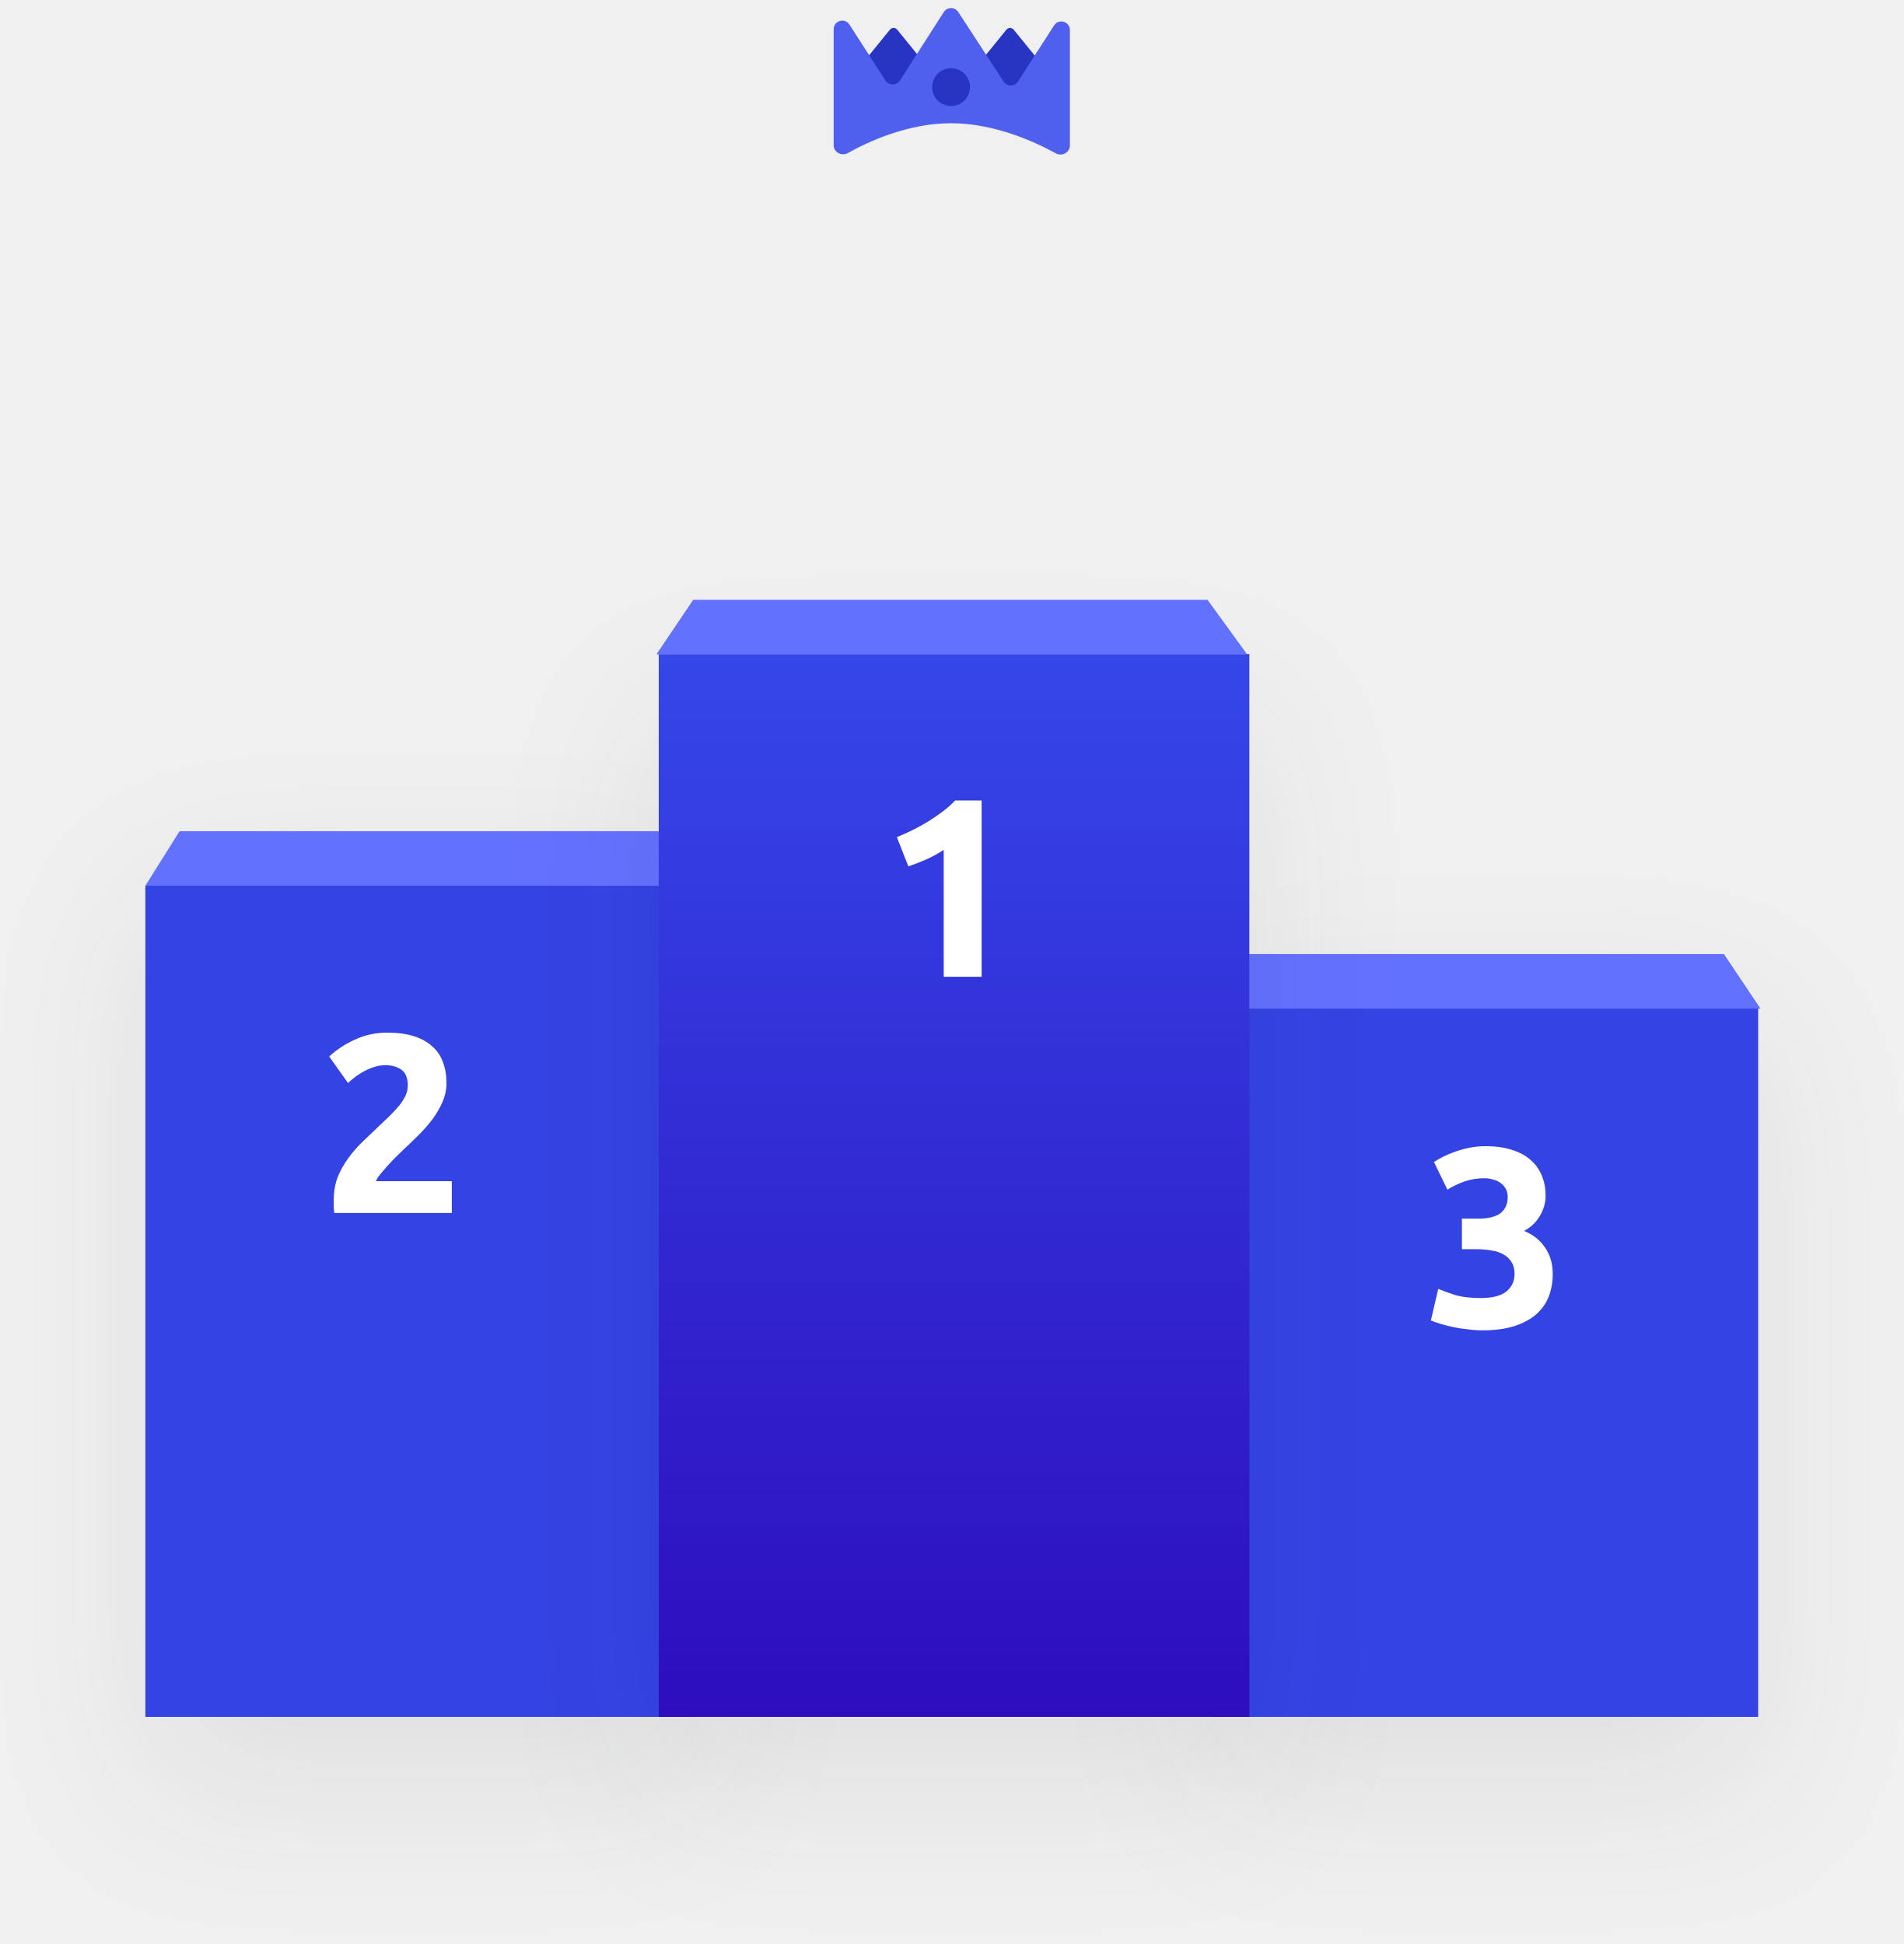
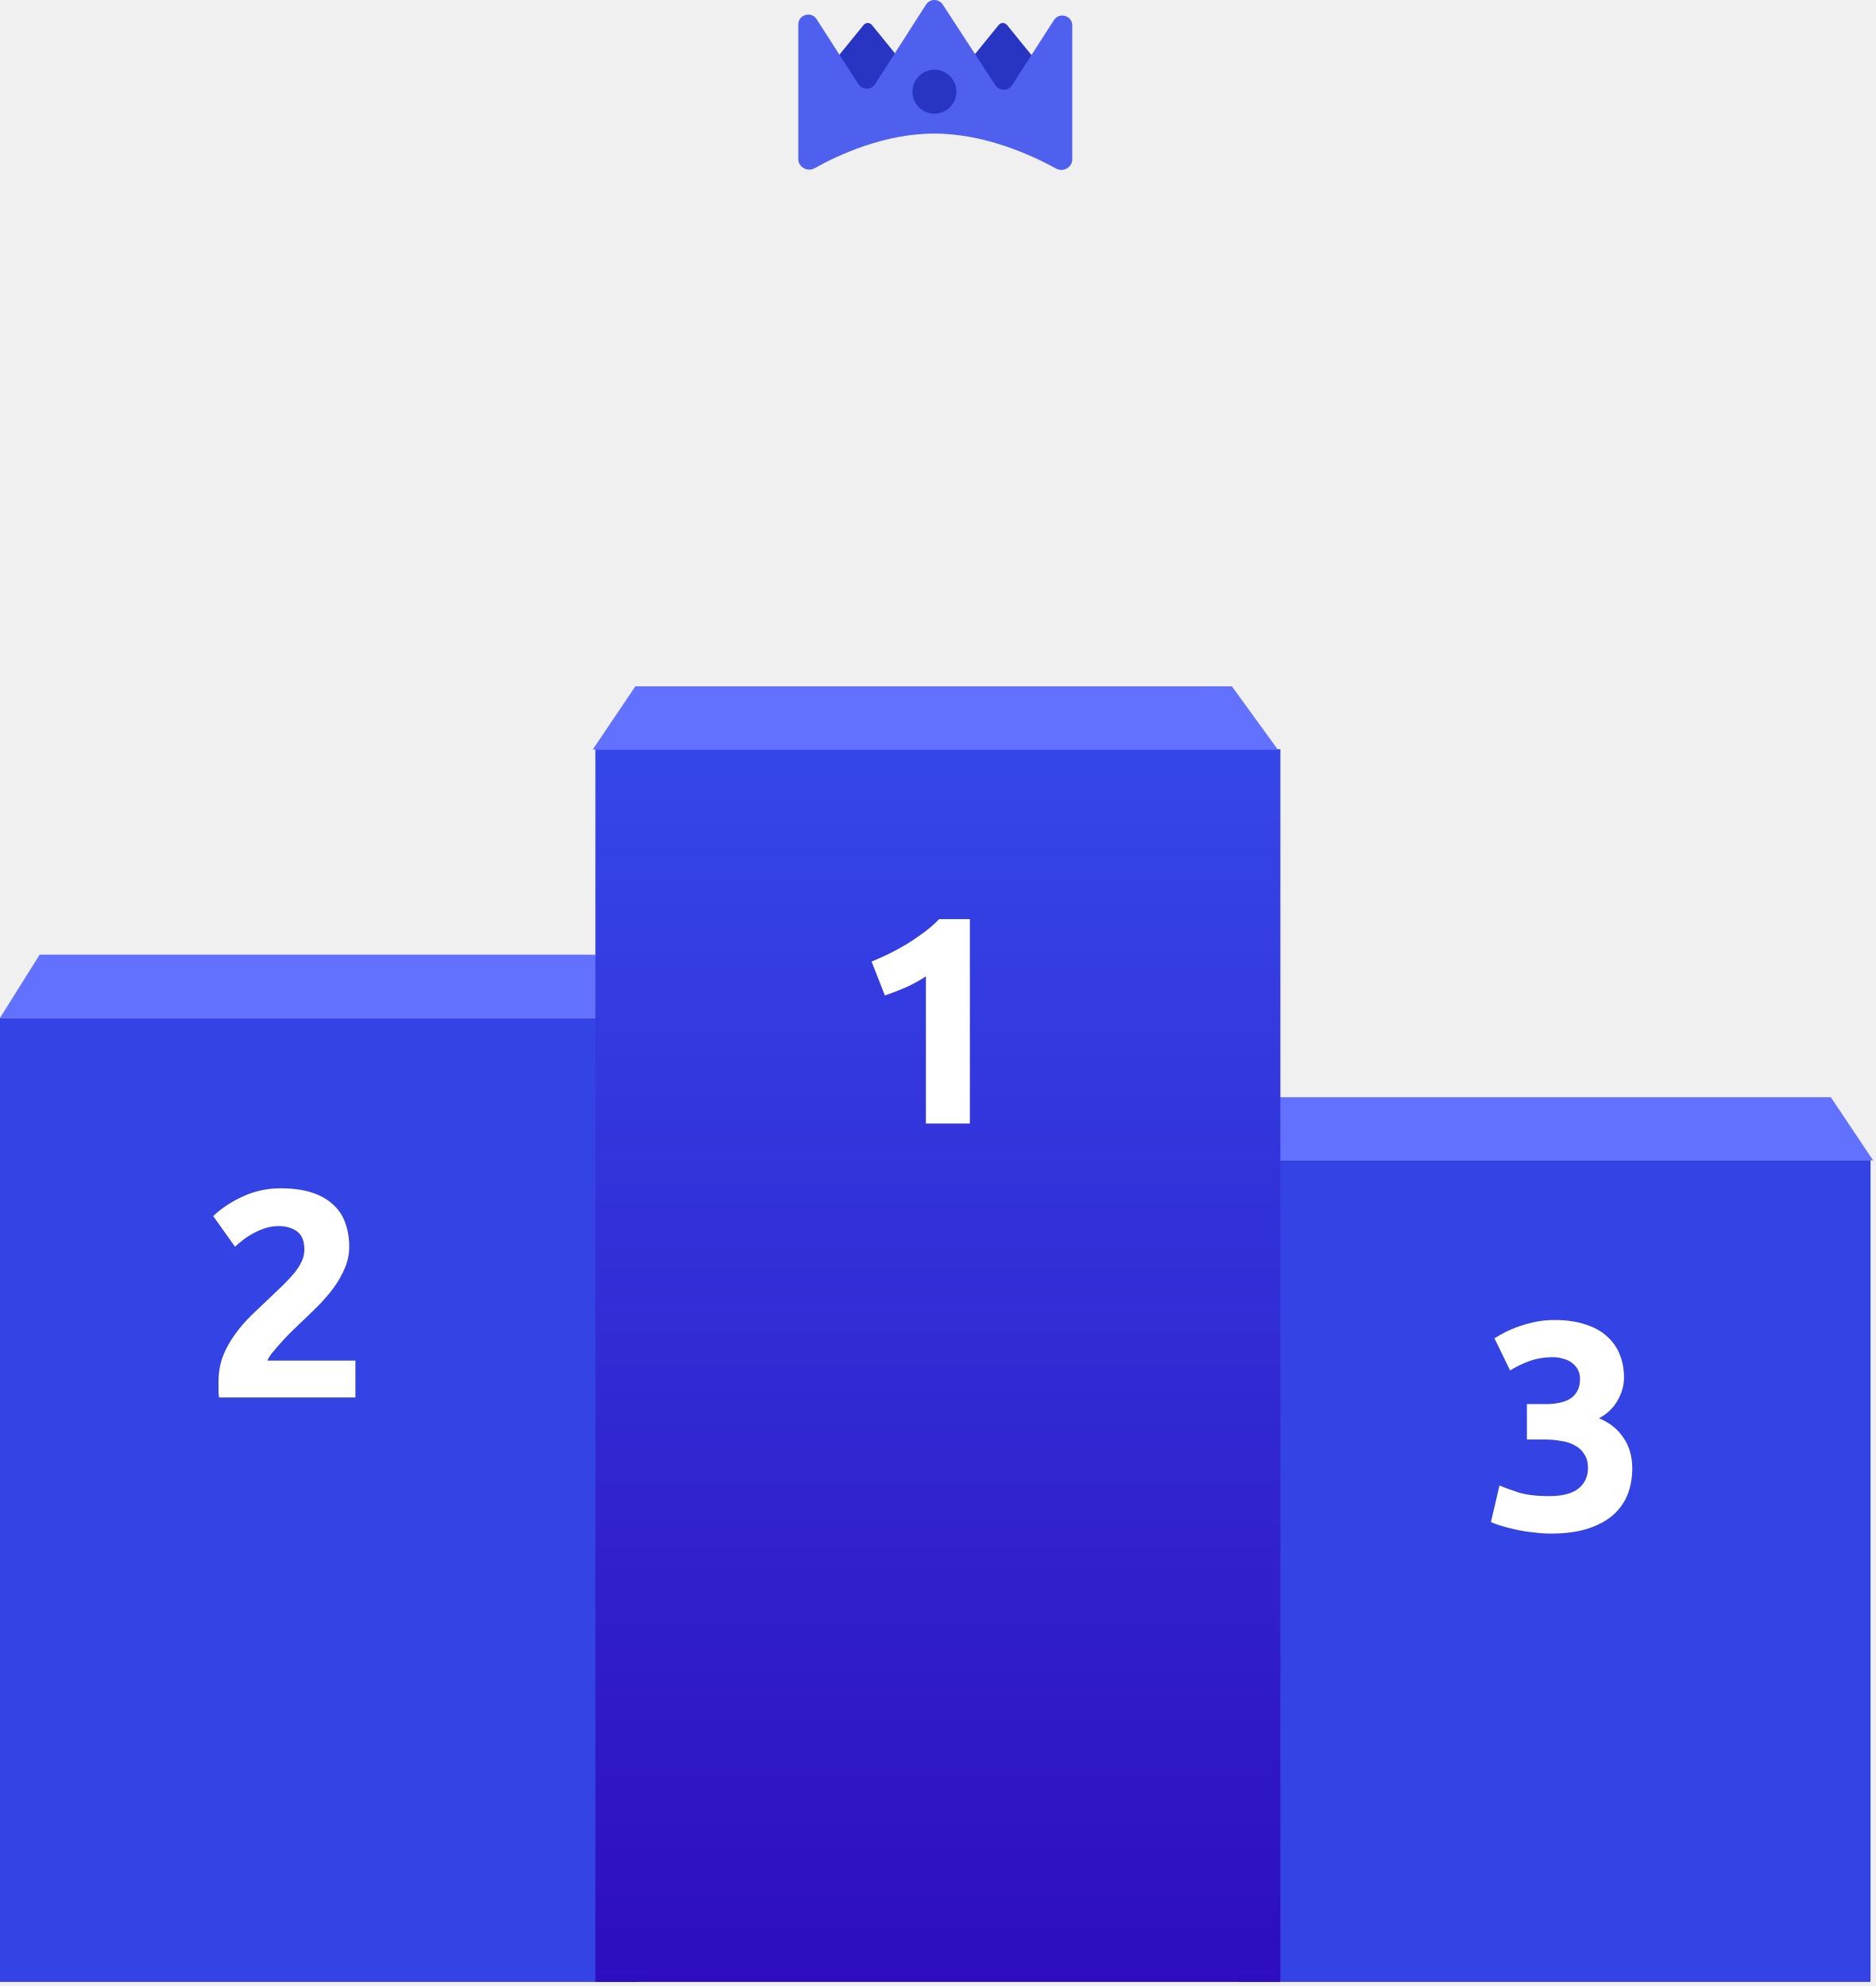
- <svg xmlns="http://www.w3.org/2000/svg" width="419" height="428" viewBox="0 0 419 428" fill="none">
-   <g filter="url(#filter0_d_26137_145037)">
-     <path d="M32 195h121v183H32V195Z" fill="#3443E4" />
-     <path d="M98.276 238.438c0 1.419-.28 2.782-.84 4.088a19.593 19.593 0 0 1-2.184 3.808 32.423 32.423 0 0 1-3.024 3.472 128.743 128.743 0 0 1-3.304 3.192c-.56.523-1.176 1.12-1.848 1.792a46.002 46.002 0 0 0-1.848 1.96 57.047 57.047 0 0 0-1.624 1.904c-.448.56-.728 1.027-.84 1.4h16.688v7H73.58c-.075-.41-.112-.933-.112-1.568v-1.344c0-1.792.28-3.434.84-4.928a18.686 18.686 0 0 1 2.296-4.144 26.487 26.487 0 0 1 3.136-3.64 310.07 310.07 0 0 0 3.528-3.36c.896-.858 1.736-1.661 2.52-2.408a35.698 35.698 0 0 0 2.072-2.24c.597-.746 1.064-1.474 1.4-2.184a5.415 5.415 0 0 0 .504-2.24c0-1.642-.467-2.8-1.4-3.472-.933-.672-2.09-1.008-3.472-1.008-1.008 0-1.96.168-2.856.504-.859.299-1.661.672-2.408 1.12-.71.411-1.325.84-1.848 1.288a13.94 13.94 0 0 0-1.176 1.008l-4.144-5.824c1.643-1.53 3.547-2.781 5.712-3.752 2.203-1.008 4.555-1.512 7.056-1.512 2.277 0 4.237.262 5.88.784 1.643.523 2.987 1.27 4.032 2.24a8.005 8.005 0 0 1 2.352 3.472c.523 1.344.784 2.875.784 4.592Z" fill="white" />
-     <path d="M39.526 183 32 195h121l-8.105-12H39.526Z" fill="#6371FF" />
+ <svg xmlns="http://www.w3.org/2000/svg" width="356" height="377" viewBox="0 0 356 377" version="1.1" xml:space="preserve" fill-rule="evenodd" clip-rule="evenodd" stroke-linejoin="round" stroke-miterlimit="2">
+   <g>
+     <rect x="0" y="193.226" width="121" height="183" fill="#3443e4" fill-rule="nonzero" />
+     <path d="M66.276 236.664c0 1.419-.28 2.782-.84 4.088a19.597 19.597 0 0 1-2.184 3.808 32.308 32.308 0 0 1-3.024 3.472 127.526 127.526 0 0 1-3.304 3.192c-.56.523-1.176 1.12-1.848 1.792a46.22 46.22 0 0 0-1.848 1.96 57.627 57.627 0 0 0-1.624 1.904c-.448.56-.728 1.027-.84 1.4h16.688v7H41.58c-.075-.41-.112-.933-.112-1.568v-1.344c0-1.792.28-3.434.84-4.928a18.667 18.667 0 0 1 2.296-4.144 26.525 26.525 0 0 1 3.136-3.64 310.915 310.915 0 0 0 3.528-3.36c.896-.858 1.736-1.661 2.52-2.408a35.671 35.671 0 0 0 2.072-2.24c.597-.746 1.064-1.474 1.4-2.184a5.419 5.419 0 0 0 .504-2.24c0-1.642-.467-2.8-1.4-3.472-.933-.672-2.09-1.008-3.472-1.008-1.008 0-1.96.168-2.856.504-.859.299-1.661.672-2.408 1.12-.71.411-1.325.84-1.848 1.288-.41.314-.803.651-1.176 1.008l-4.144-5.824c1.643-1.53 3.547-2.781 5.712-3.752 2.203-1.008 4.555-1.512 7.056-1.512 2.277 0 4.237.262 5.88.784 1.643.523 2.987 1.27 4.032 2.24a7.997 7.997 0 0 1 2.352 3.472c.523 1.344.784 2.875.784 4.592Z" fill="#fff" fill-rule="nonzero" />
+     <path d="m7.526 181.226-7.526 12h121l-8.105-12H7.526Z" fill="#6371ff" fill-rule="nonzero" />
  </g>
-   <g filter="url(#filter1_d_26137_145037)">
-     <path d="M267 222h120v156H267V222Z" fill="#3443E4" />
-     <path d="M326.268 292.894c-1.008 0-2.072-.074-3.192-.224a29.493 29.493 0 0 1-3.248-.504 34.935 34.935 0 0 1-2.856-.728c-.859-.261-1.531-.504-2.016-.728l1.624-6.944c.971.411 2.203.859 3.696 1.344 1.531.448 3.416.672 5.656.672 2.576 0 4.461-.485 5.656-1.456 1.195-.97 1.792-2.277 1.792-3.92 0-1.008-.224-1.848-.672-2.52a4.428 4.428 0 0 0-1.736-1.68c-.747-.448-1.643-.746-2.688-.896a17.903 17.903 0 0 0-3.248-.28h-3.248v-6.72h3.696c.821 0 1.605-.074 2.352-.224.784-.149 1.475-.392 2.072-.728a4.017 4.017 0 0 0 1.4-1.456c.373-.634.56-1.418.56-2.352 0-.709-.149-1.325-.448-1.848a3.908 3.908 0 0 0-1.176-1.288c-.448-.336-.989-.578-1.624-.728a6.178 6.178 0 0 0-1.848-.28c-1.605 0-3.099.243-4.48.728a18.897 18.897 0 0 0-3.696 1.792l-2.968-6.104a31.837 31.837 0 0 1 2.072-1.176c.821-.41 1.717-.784 2.688-1.12a24.721 24.721 0 0 1 3.08-.84 17.958 17.958 0 0 1 3.528-.336c2.277 0 4.237.28 5.88.84 1.68.523 3.061 1.288 4.144 2.296a8.972 8.972 0 0 1 2.408 3.472c.523 1.307.784 2.744.784 4.312 0 1.531-.429 3.024-1.288 4.48a8.547 8.547 0 0 1-3.472 3.248c2.016.822 3.565 2.054 4.648 3.696 1.12 1.606 1.68 3.547 1.68 5.824 0 1.792-.299 3.454-.896 4.984-.597 1.494-1.531 2.8-2.8 3.92-1.269 1.083-2.893 1.942-4.872 2.576-1.941.598-4.256.896-6.944.896Z" fill="white" />
-     <path d="m274.964 210.054-7.464 12h120l-8.038-12H274.964Z" fill="#6371FF" />
+   <g>
+     <rect x="235" y="220.226" width="120" height="156" fill="#3443e4" fill-rule="nonzero" />
+     <path d="M294.268 291.12c-1.008 0-2.072-.074-3.192-.224a29.425 29.425 0 0 1-3.248-.504 34.62 34.62 0 0 1-2.856-.728c-.859-.261-1.531-.504-2.016-.728l1.624-6.944c.971.411 2.203.859 3.696 1.344 1.531.448 3.416.672 5.656.672 2.576 0 4.461-.485 5.656-1.456 1.195-.97 1.792-2.277 1.792-3.92 0-1.008-.224-1.848-.672-2.52a4.43 4.43 0 0 0-1.736-1.68c-.747-.448-1.643-.746-2.688-.896a17.953 17.953 0 0 0-3.248-.28h-3.248v-6.72h3.696c.821 0 1.605-.074 2.352-.224.784-.149 1.475-.392 2.072-.728a4.013 4.013 0 0 0 1.4-1.456c.373-.634.56-1.418.56-2.352 0-.709-.149-1.325-.448-1.848a3.91 3.91 0 0 0-1.176-1.288c-.448-.336-.989-.578-1.624-.728a6.19 6.19 0 0 0-1.848-.28c-1.605 0-3.099.243-4.48.728a18.88 18.88 0 0 0-3.696 1.792l-2.968-6.104a31.79 31.79 0 0 1 2.072-1.176c.821-.41 1.717-.784 2.688-1.12a24.809 24.809 0 0 1 3.08-.84 18.009 18.009 0 0 1 3.528-.336c2.277 0 4.237.28 5.88.84 1.68.523 3.061 1.288 4.144 2.296a8.973 8.973 0 0 1 2.408 3.472c.523 1.307.784 2.744.784 4.312 0 1.531-.429 3.024-1.288 4.48a8.548 8.548 0 0 1-3.472 3.248c2.016.822 3.565 2.054 4.648 3.696 1.12 1.606 1.68 3.547 1.68 5.824 0 1.792-.299 3.454-.896 4.984-.597 1.494-1.531 2.8-2.8 3.92-1.269 1.083-2.893 1.942-4.872 2.576-1.941.598-4.256.896-6.944.896Z" fill="#fff" fill-rule="nonzero" />
+     <path d="m242.964 208.28-7.464 12h120l-8.038-12H242.964Z" fill="#6371ff" fill-rule="nonzero" />
  </g>
-   <g filter="url(#filter2_d_26137_145037)">
-     <path d="M145 144h130v234H145V144Z" fill="url(#paint0_linear_26137_145037)" />
+   <g>
+     <rect x="113" y="142.226" width="130" height="234" fill="url(#_Linear1)" fill-rule="nonzero" />
  </g>
-   <path d="M197.42 184.31a63.033 63.033 0 0 0 3.36-1.512 51.348 51.348 0 0 0 3.472-1.904 52.713 52.713 0 0 0 3.192-2.184 22.725 22.725 0 0 0 2.8-2.464h5.824v38.808h-8.344V187.11a27.222 27.222 0 0 1-3.752 2.072 55.214 55.214 0 0 1-4.032 1.568l-2.52-6.44Z" fill="white" />
-   <path d="m152.586 132.054-8.086 12h130l-8.708-12H152.586Z" fill="#6371FF" />
-   <path d="M195.86 6.562c.456-.562 1.196-.562 1.653 0l5.872 7.228c.457.561.457 1.472 0 2.034l-5.872 7.228c-.457.562-1.197.562-1.653 0l-5.873-7.228c-.457-.562-.457-1.473 0-2.034l5.873-7.228Zm25.638 0c.457-.562 1.197-.562 1.654 0l5.872 7.228c.457.561.457 1.472 0 2.034l-5.872 7.228c-.457.562-1.197.562-1.653 0l-5.873-7.228c-.457-.562-.457-1.473 0-2.034l5.872-7.228Z" fill="#2735C2" />
-   <path d="M235.5 6.615v25.418c0 1.518-1.731 2.475-3.061 1.742-4.523-2.493-13.5-6.645-23.12-6.645-9.538 0-18.271 4.083-22.723 6.582-1.335.749-3.096-.21-3.096-1.74V6.434c0-1.886 2.46-2.608 3.479-1.021l7.927 12.33a1.89 1.89 0 0 0 3.182-.003l9.654-15.094a1.89 1.89 0 0 1 3.176-.014l9.988 15.325a1.89 1.89 0 0 0 3.173-.01l7.942-12.354c1.019-1.586 3.479-.864 3.479 1.022Z" fill="#5060EE" />
-   <circle cx="209.339" cy="19.178" r="4.169" fill="#2735C2" />
+   <path d="M165.42 182.536a62.788 62.788 0 0 0 3.36-1.512 51.464 51.464 0 0 0 3.472-1.904 52.893 52.893 0 0 0 3.192-2.184 22.681 22.681 0 0 0 2.8-2.464h5.824v38.808h-8.344v-27.944a27.24 27.24 0 0 1-3.752 2.072 55.366 55.366 0 0 1-4.032 1.568l-2.52-6.44Z" fill="#fff" fill-rule="nonzero" />
+   <path d="m120.586 130.28-8.086 12h130l-8.708-12H120.586Z" fill="#6371ff" fill-rule="nonzero" />
+   <path d="M163.86 4.788c.456-.562 1.196-.562 1.653 0l5.872 7.228c.457.561.457 1.472 0 2.034l-5.872 7.228c-.457.562-1.197.562-1.653 0l-5.873-7.228c-.457-.562-.457-1.473 0-2.034l5.873-7.228Zm25.638 0c.457-.562 1.197-.562 1.654 0l5.872 7.228c.457.561.457 1.472 0 2.034l-5.872 7.228c-.457.562-1.197.562-1.653 0l-5.873-7.228c-.457-.562-.457-1.473 0-2.034l5.872-7.228Z" fill="#2735c2" fill-rule="nonzero" />
+   <path d="M203.5 4.841v25.418c0 1.518-1.731 2.475-3.061 1.742-4.523-2.493-13.5-6.645-23.12-6.645-9.538 0-18.271 4.083-22.723 6.582-1.335.749-3.096-.21-3.096-1.74V4.66c0-1.886 2.46-2.608 3.479-1.021l7.927 12.33a1.89 1.89 0 0 0 3.182-.003L175.742.872a1.891 1.891 0 0 1 3.176-.014l9.988 15.325a1.891 1.891 0 0 0 3.173-.01l7.942-12.354c1.019-1.586 3.479-.864 3.479 1.022Z" fill="#5060ee" fill-rule="nonzero" />
+   <circle cx="177.339" cy="17.405" r="4.169" fill="#2735c2" />
  <defs>
-     <filter id="filter0_d_26137_145037" x="-3" y="163" width="191" height="265" filterUnits="userSpaceOnUse" color-interpolation-filters="sRGB">
-       <feFlood flood-opacity="0" result="BackgroundImageFix" />
-       <feColorMatrix in="SourceAlpha" type="matrix" values="0 0 0 0 0 0 0 0 0 0 0 0 0 0 0 0 0 0 127 0" result="hardAlpha" />
-       <feOffset dy="15" />
-       <feGaussianBlur stdDeviation="17.5" />
-       <feColorMatrix type="matrix" values="0 0 0 0 0.129 0 0 0 0 0.133 0 0 0 0 0.145 0 0 0 0.08 0" />
-       <feBlend mode="normal" in2="BackgroundImageFix" result="effect1_dropShadow_26137_145037" />
-       <feBlend mode="normal" in="SourceGraphic" in2="effect1_dropShadow_26137_145037" result="shape" />
-     </filter>
-     <filter id="filter1_d_26137_145037" x="232" y="190.054" width="190.5" height="237.946" filterUnits="userSpaceOnUse" color-interpolation-filters="sRGB">
-       <feFlood flood-opacity="0" result="BackgroundImageFix" />
-       <feColorMatrix in="SourceAlpha" type="matrix" values="0 0 0 0 0 0 0 0 0 0 0 0 0 0 0 0 0 0 127 0" result="hardAlpha" />
-       <feOffset dy="15" />
-       <feGaussianBlur stdDeviation="17.5" />
-       <feColorMatrix type="matrix" values="0 0 0 0 0.129 0 0 0 0 0.133 0 0 0 0 0.145 0 0 0 0.08 0" />
-       <feBlend mode="normal" in2="BackgroundImageFix" result="effect1_dropShadow_26137_145037" />
-       <feBlend mode="normal" in="SourceGraphic" in2="effect1_dropShadow_26137_145037" result="shape" />
-     </filter>
-     <filter id="filter2_d_26137_145037" x="110" y="124" width="200" height="304" filterUnits="userSpaceOnUse" color-interpolation-filters="sRGB">
-       <feFlood flood-opacity="0" result="BackgroundImageFix" />
-       <feColorMatrix in="SourceAlpha" type="matrix" values="0 0 0 0 0 0 0 0 0 0 0 0 0 0 0 0 0 0 127 0" result="hardAlpha" />
-       <feOffset dy="15" />
-       <feGaussianBlur stdDeviation="17.5" />
-       <feColorMatrix type="matrix" values="0 0 0 0 0.129 0 0 0 0 0.133 0 0 0 0 0.145 0 0 0 0.08 0" />
-       <feBlend mode="normal" in2="BackgroundImageFix" result="effect1_dropShadow_26137_145037" />
-       <feBlend mode="normal" in="SourceGraphic" in2="effect1_dropShadow_26137_145037" result="shape" />
-     </filter>
-     <linearGradient id="paint0_linear_26137_145037" x1="210" y1="144" x2="210" y2="378" gradientUnits="userSpaceOnUse">
-       <stop stop-color="#3547E9" />
-       <stop offset="1" stop-color="#2E0DBE" />
+     <linearGradient id="_Linear1" x1="0" y1="0" x2="1" y2="0" gradientUnits="userSpaceOnUse" gradientTransform="matrix(1.43284e-14,234,-234,1.43284e-14,178,142.226)">
+       <stop offset="0" stop-color="#3547e9" stop-opacity="1" />
+       <stop offset="1" stop-color="#2e0dbe" stop-opacity="1" />
    </linearGradient>
  </defs>
</svg>
